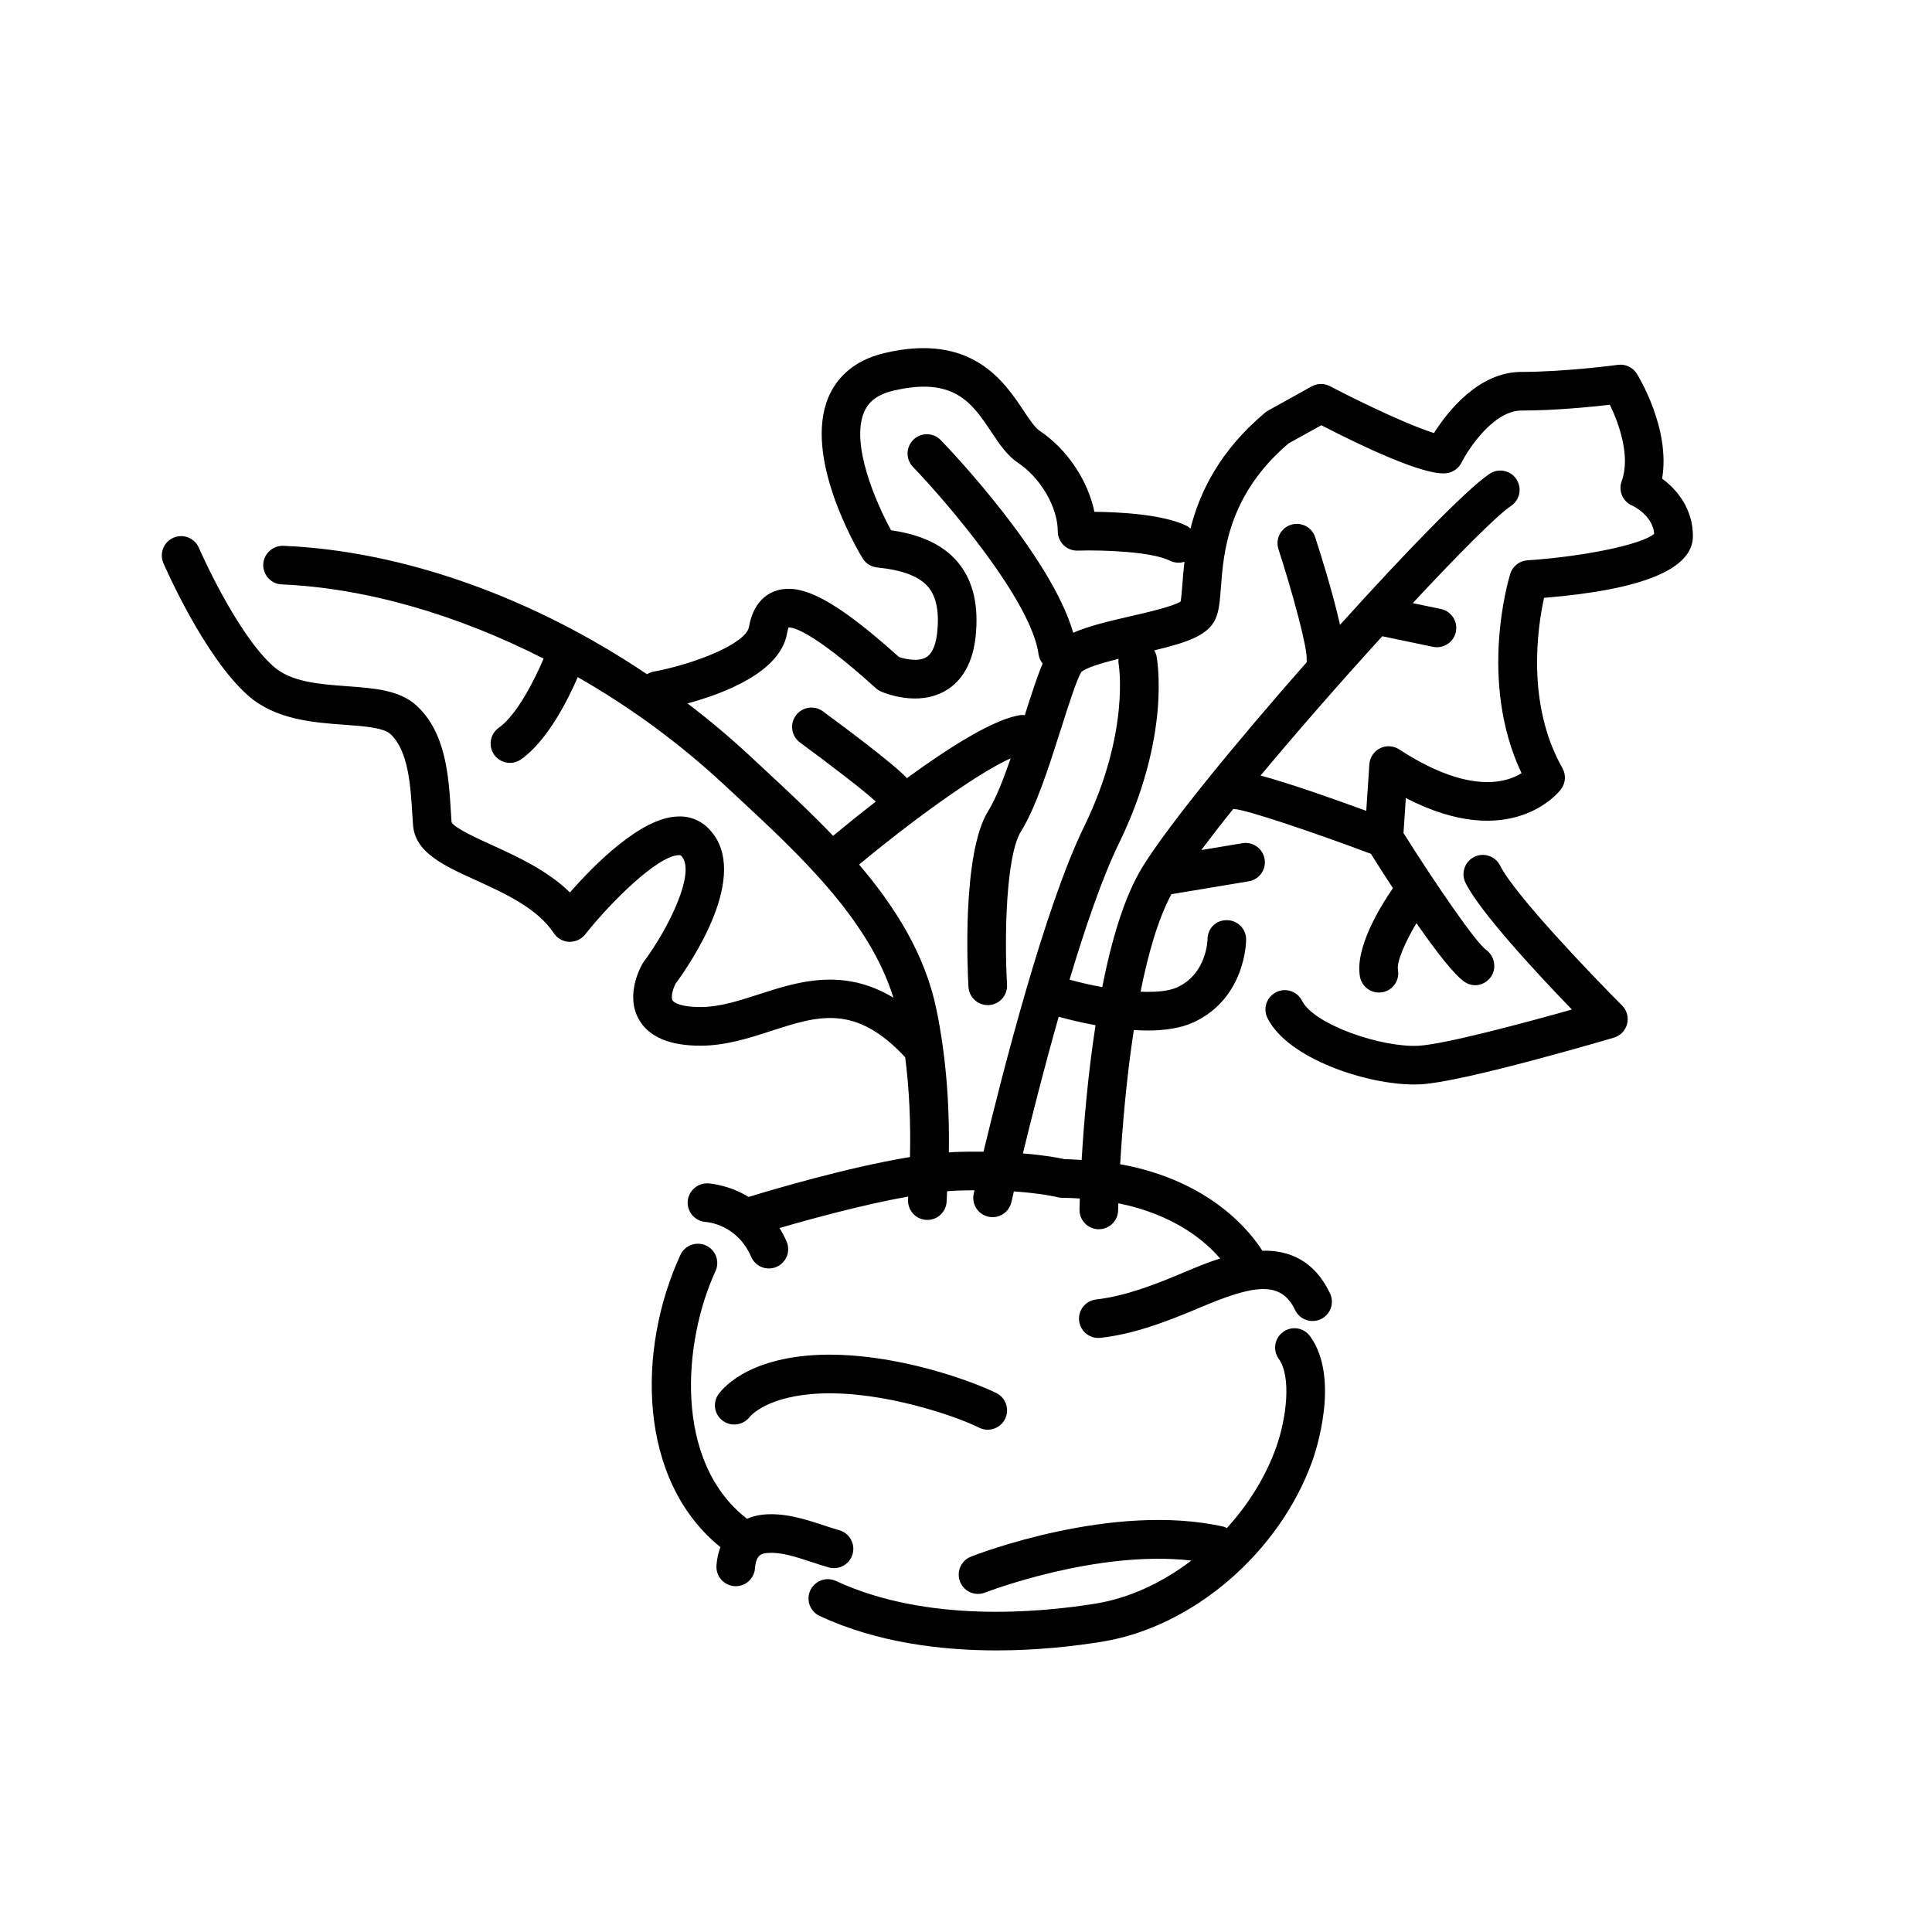
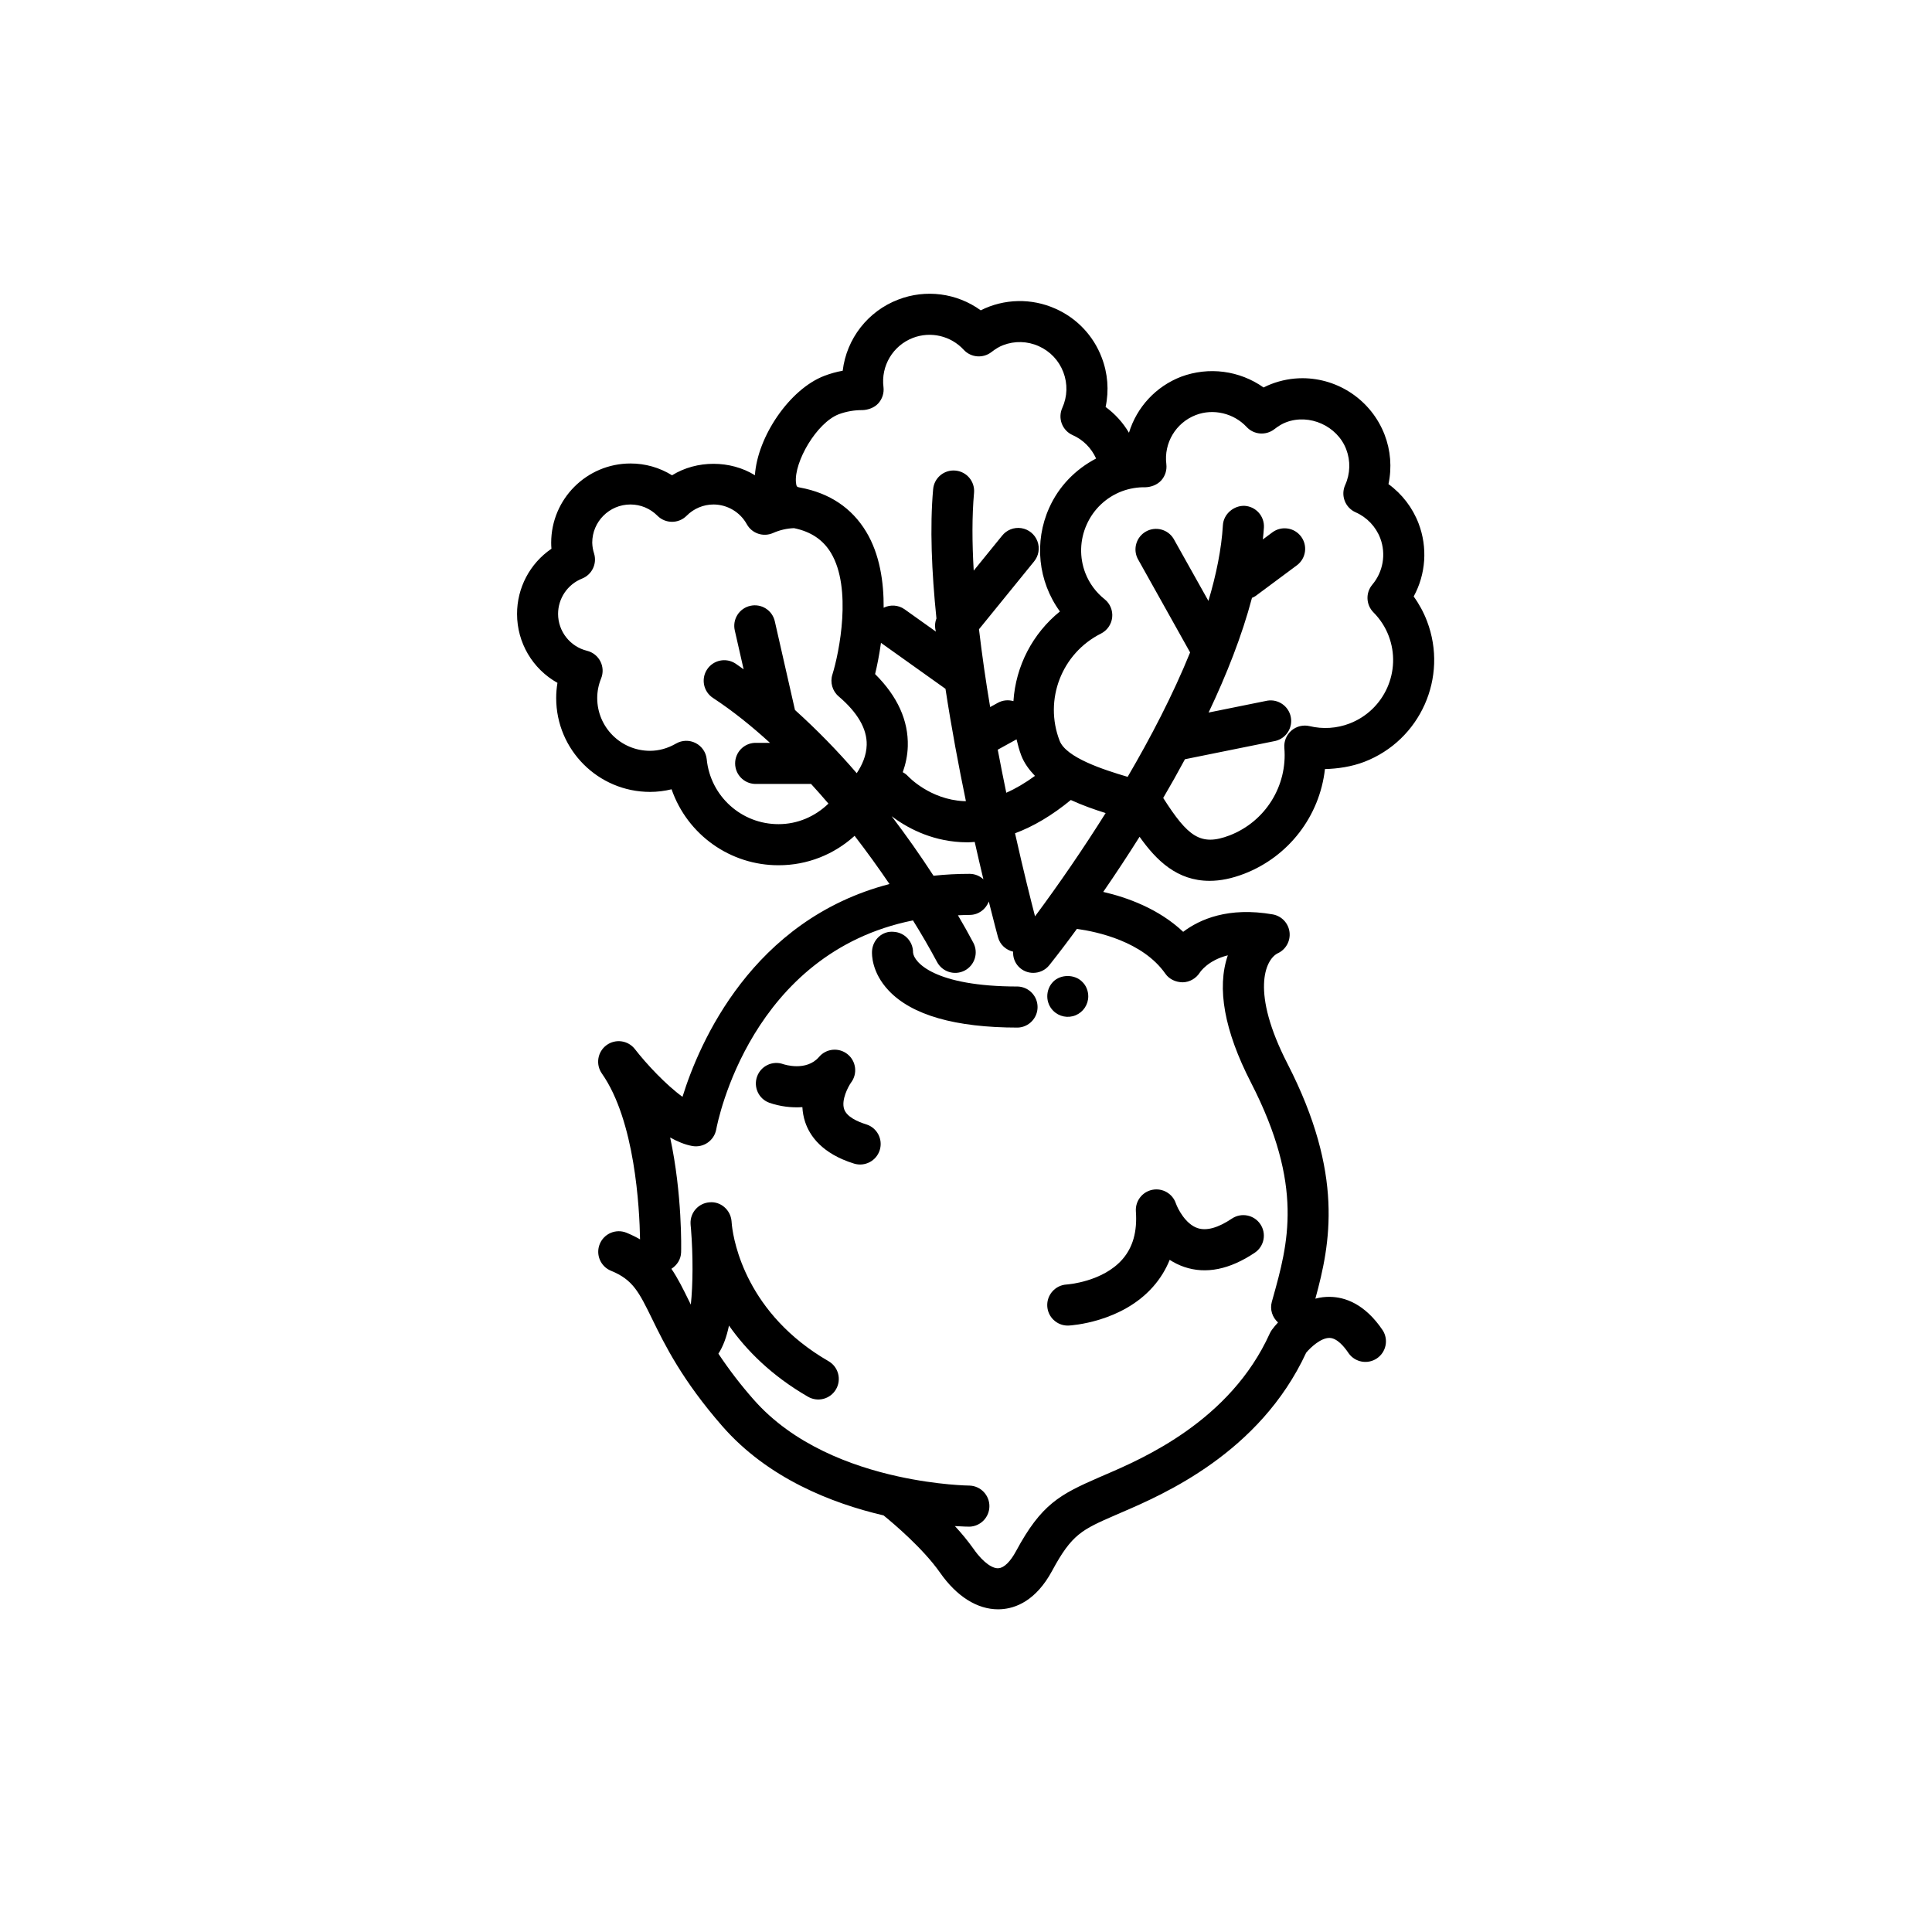
<svg xmlns="http://www.w3.org/2000/svg" height="100" width="100">
-   <path d="M86.031 24.774c.44-2.59-1.23-5.303-1.308-5.429a.999.999 0 00-.983-.46c-.027.003-2.71.365-4.99.365-2.232 0-3.838 2.076-4.525 3.163-1.069-.318-3.438-1.404-5.386-2.424a.996.996 0 00-.95.012l-2.25 1.25c-.055.03-.108.067-.157.107-2.388 2.001-3.402 4.173-3.864 6.006-.056-.046-.103-.1-.17-.134-1.23-.613-3.509-.727-4.803-.738-.33-1.615-1.407-3.243-2.84-4.199-.24-.16-.541-.612-.833-1.05-1.007-1.51-2.692-4.039-7.203-2.966-1.774.422-2.552 1.479-2.892 2.29-1.298 3.093 1.45 7.798 1.767 8.325.162.268.44.445.752.478 1.366.143 2.215.475 2.672 1.043.408.506.555 1.297.438 2.352-.05.45-.19 1.034-.57 1.256-.41.24-1.075.098-1.405-.014-3.252-2.92-5.05-3.882-6.388-3.42-.51.174-1.162.64-1.377 1.864-.15.847-2.729 1.9-4.95 2.316a.987.987 0 00-.327.132c-5.896-3.971-12.597-6.383-18.821-6.648a1.011 1.011 0 00-1.042.957 1 1 0 00.956 1.041c4.358.186 9.089 1.565 13.555 3.84-.436 1.032-1.374 2.926-2.331 3.589a1 1 0 001.138 1.644c1.397-.967 2.468-3.132 2.96-4.273a40.843 40.843 0 017.541 5.535l.702.652c3.221 2.989 6.836 6.347 8.096 10.403-2.613-1.574-4.966-.82-6.937-.182-1.06.343-2.06.668-3.056.668-.979 0-1.365-.217-1.44-.345-.1-.172.022-.606.157-.862.766-1.042 3.931-5.653 1.764-7.975a2.067 2.067 0 00-1.688-.679c-1.888.077-4.273 2.482-5.544 3.929-1.169-1.145-2.727-1.855-4.031-2.45-.785-.358-1.972-.9-2.096-1.19l-.035-.542c-.113-1.829-.254-4.105-1.79-5.5-.873-.796-2.19-.891-3.586-.993-1.417-.103-2.883-.21-3.8-1.018-1.93-1.704-3.85-6.103-3.868-6.147a1 1 0 00-1.836.794c.085.197 2.115 4.853 4.382 6.853 1.422 1.254 3.393 1.398 4.977 1.513.995.072 2.024.147 2.386.477.935.85 1.048 2.677 1.139 4.145l.037.561c.101 1.427 1.565 2.094 3.26 2.866 1.49.68 3.181 1.452 4.026 2.737.177.268.47.436.792.45.321.005.628-.127.828-.378 1.29-1.63 3.72-4.063 4.841-4.108.111-.005.117.015.144.044.767.823-.637 3.706-1.947 5.472a1.36 1.36 0 00-.058.087c-.096.163-.92 1.63-.192 2.904.513.9 1.582 1.355 3.178 1.355 1.31 0 2.512-.39 3.673-.766 2.43-.787 4.352-1.406 6.929 1.363.21 1.63.29 3.36.248 5.166-3.275.539-7.253 1.728-8.353 2.066-1.054-.643-2.05-.7-2.118-.703a1.008 1.008 0 00-1.035.946 1.005 1.005 0 00.94 1.052c.066.004 1.606.121 2.334 1.778a1 1 0 101.83-.804 5.407 5.407 0 00-.35-.66c1.572-.458 4.299-1.207 6.66-1.63-.003.04-.002.077-.005.117a1 1 0 101.994.15c.014-.184.013-.359.024-.541.176-.015.352-.029.513-.034.32-.012.613-.014.904-.016l-.039.172a1 1 0 101.952.438c.003-.016.048-.215.126-.552 1.478.102 2.256.297 2.265.3A1 1 0 0055 62c.31 0 .6.016.891.032-.01.312-.015.516-.016.573a1 1 0 00.98 1.02h.02a1 1 0 001-.98l.01-.364c2.898.585 4.505 1.964 5.267 2.858-.676.216-1.303.48-1.817.696l-.344.144c-1.27.529-2.749 1.106-4.231 1.278a1 1 0 10.23 1.986c1.739-.2 3.373-.837 4.77-1.417l.351-.148c2.744-1.158 4.181-1.433 4.923.127a1 1 0 001.807-.86c-.823-1.729-2.139-2.237-3.506-2.21-.586-.933-2.659-3.63-7.355-4.475.106-1.798.312-4.38.707-6.946.23.014.462.026.69.026.893 0 1.747-.117 2.424-.435 2.669-1.256 2.699-4.157 2.699-4.28a.997.997 0 00-.992-.996c-.593-.01-1 .439-1.008.989-.001.071-.045 1.769-1.55 2.477-.453.213-1.144.268-1.915.235.39-1.955.907-3.767 1.597-5.047l4.032-.672a1 1 0 00-.328-1.972l-2.159.36a76.454 76.454 0 011.659-2.132c.012 0 .022.008.034.008.627.023 4.099 1.199 7.088 2.318.312.496.706 1.114 1.14 1.778-.665.967-1.977 3.1-1.706 4.583a.999.999 0 101.966-.358c-.075-.417.379-1.446.957-2.414.996 1.434 1.985 2.726 2.53 3.066.16.1.336.148.509.148.32 0 .632-.163.828-.453.3-.447.17-1.068-.267-1.384-.54-.391-2.597-3.383-4.27-6.04l.12-1.814c5.45 2.823 7.92-.304 8.03-.45a1 1 0 00.075-1.099c-1.879-3.31-1.287-7.278-.951-8.812 5.114-.417 7.706-1.49 7.706-3.194 0-1.412-.815-2.404-1.594-2.976zM39.508 39.77l-.697-.648a42.85 42.85 0 00-3.225-2.713c1.875-.509 4.796-1.612 5.148-3.61.036-.202.081-.299.077-.322.22-.012 1.2.144 4.52 3.14.078.072.168.13.267.174.19.083 1.895.794 3.333-.034.612-.353 1.38-1.12 1.563-2.772.178-1.602-.114-2.89-.868-3.826-.924-1.149-2.35-1.545-3.506-1.714-.788-1.448-2.094-4.451-1.398-6.105.151-.361.473-.87 1.51-1.117 3.155-.75 4.087.648 5.077 2.13.419.629.815 1.223 1.386 1.604 1.171.78 2.055 2.304 2.055 3.543a1.002 1.002 0 001.033 1c1.356-.043 3.845.057 4.77.52a.993.993 0 00.755.055c-.051.43-.082.824-.108 1.164-.024.322-.054.71-.093.899-.399.255-1.764.569-2.6.76-1.13.26-2.164.504-2.957.854-1.136-3.935-6.213-9.304-6.83-9.945a1 1 0 10-1.44 1.386c1.674 1.743 6.104 6.88 6.479 9.69.024.178.105.33.208.464-.281.66-.577 1.583-.925 2.673-.05-.002-.096-.02-.146-.015-1.368.144-3.8 1.7-5.954 3.271-.711-.768-3.485-2.823-4.35-3.458a1 1 0 00-1.184 1.614c1.568 1.15 3.383 2.548 3.923 3.056a83.8 83.8 0 00-2.21 1.775c-1.175-1.229-2.42-2.385-3.613-3.493zm9.958 19.855c-.112.004-.236.016-.354.023.042-2.648-.174-5.141-.65-7.433-.587-2.821-2.122-5.265-3.997-7.466 2.454-2.04 6-4.675 7.847-5.498-.374 1.082-.772 2.099-1.16 2.72-1.379 2.205-1.066 8.389-1.025 9.087a1 1 0 101.996-.116c-.138-2.39-.062-6.651.725-7.912.778-1.245 1.464-3.405 2.07-5.31.394-1.238.802-2.517 1.042-2.924.216-.23 1.087-.484 1.936-.696-.002.072-.016.143-.002.216.006.035.63 3.534-1.792 8.495-2.03 4.154-4.225 12.76-5.195 16.8-.45-.004-.923-.003-1.441.014zm6.52.414c-.286-.015-.565-.037-.867-.039-.287-.065-1.027-.206-2.174-.3.443-1.82 1.097-4.411 1.852-7.072a22.94 22.94 0 001.908.437c-.402 2.592-.61 5.154-.719 6.974zM79.06 29.002a1 1 0 00-.89.701c-.072.234-1.678 5.542.585 10.317-.806.505-2.76 1.097-6.333-1.232a1 1 0 00-1.544.771l-.16 2.41c-1.585-.581-3.917-1.407-5.47-1.827 1.944-2.334 4.2-4.907 6.298-7.21l2.626.547a1 1 0 10.408-1.958l-1.456-.303c2.375-2.552 4.34-4.52 5.066-5.018a1 1 0 10-1.128-1.65c-1.17.8-4.324 4.043-7.703 7.792-.37-1.661-1.02-3.718-1.282-4.526a1 1 0 10-1.902.618c.745 2.293 1.509 5.133 1.457 5.706-.005.044.01.084.011.127-3.595 4.08-7.115 8.365-8.492 10.58-.946 1.523-1.62 3.813-2.1 6.246a20.27 20.27 0 01-1.692-.386c.813-2.704 1.7-5.297 2.54-7.018 2.743-5.614 1.99-9.593 1.957-9.76-.02-.099-.066-.182-.112-.266 1.76-.424 2.795-.788 3.171-1.632.189-.424.227-.934.28-1.64.135-1.787.362-4.766 3.501-7.44l1.696-.94c2.105 1.083 5.311 2.617 6.47 2.483.335-.037.63-.244.783-.545.378-.75 1.676-2.699 3.106-2.699 1.716 0 3.59-.186 4.574-.3.48.982 1.08 2.686.613 3.954a1 1 0 00.544 1.265c.011.005 1.055.48 1.14 1.456-.59.545-3.574 1.177-6.562 1.377z" />
-   <path d="M77.645 44.803a1 1 0 00-1.79.894c.776 1.552 3.782 4.772 5.506 6.556-2.603.735-6.595 1.796-7.92 1.874-1.92.11-5.43-1.092-6.046-2.324a1 1 0 00-1.79.894c1.045 2.09 5.098 3.436 7.59 3.436.126 0 .247-.003.364-.01 2.176-.128 9.182-2.18 9.974-2.414a1 1 0 00.424-1.666c-1.498-1.498-5.552-5.72-6.312-7.24zM66.414 68.94a1 1 0 00-.225 1.395c.656.908.414 3.055-.148 4.614-.542 1.508-1.432 2.927-2.54 4.145-.053-.022-.097-.056-.154-.07-5.736-1.301-12.79 1.428-13.087 1.545a1 1 0 10.73 1.862c.062-.024 5.759-2.226 10.676-1.657-1.503 1.143-3.213 1.943-4.929 2.223-3.02.492-8.783.997-13.443-1.155a1 1 0 10-.838 1.815c2.943 1.36 6.237 1.768 9.126 1.768 2.157 0 4.089-.228 5.478-.454 4.692-.766 9.16-4.609 10.864-9.345.154-.43 1.468-4.273-.113-6.461a.999.999 0 00-1.397-.226zM37.429 73.55c.437.315 1.057.21 1.385-.22.008-.01.878-1.104 3.722-1.205 3.204-.116 6.937 1.167 8.142 1.77a1 1 0 10.895-1.79c-1.117-.558-5.178-2.108-9.11-1.98-3.899.14-5.163 1.873-5.295 2.07a.985.985 0 00.26 1.354z" />
-   <path d="M42.896 81.129a1 1 0 10.543-1.925c-.264-.074-.533-.163-.805-.253-.955-.314-2.036-.671-3.17-.552a2.76 2.76 0 00-.798.213c-3.827-2.96-3.308-9.185-1.633-12.818a1 1 0 00-1.816-.838c-2.259 4.898-2.213 11.663 2.072 15.124a3.36 3.36 0 00-.203.928 1 1 0 101.994.15c.054-.713.392-.748.594-.77.712-.078 1.532.199 2.334.463.3.099.597.196.888.278z" />
+   <path d="M44.835 58.197c-.445-.138-1.005-.386-1.141-.786-.163-.478.213-1.174.354-1.374a1.062 1.062 0 00-1.661-1.323c-.658.754-1.786.386-1.847.366a1.06 1.06 0 00-1.353.64c-.2.553.085 1.162.637 1.361a4.35 4.35 0 001.707.224c.013.253.058.514.145.775.231.694.858 1.63 2.53 2.148a1.065 1.065 0 001.33-.701 1.063 1.063 0 00-.701-1.33zM54.206 67.604a1.063 1.063 0 001.061 1.008l.057-.002c.11-.006 2.726-.162 4.355-2.006a4.82 4.82 0 00.864-1.395c.225.147.476.273.754.368 1.122.382 2.351.134 3.649-.736a1.063 1.063 0 00-1.184-1.766c-.716.479-1.31.645-1.774.492-.627-.208-1.027-1.001-1.126-1.282a1.064 1.064 0 00-2.069.414c.075 1.05-.154 1.863-.7 2.487-1.022 1.166-2.843 1.297-2.886 1.3a1.065 1.065 0 00-1.001 1.118zM52.687 51.062c-4.328 0-5.382-1.259-5.428-1.756a1.062 1.062 0 00-.997-1.075c-.596-.06-1.091.408-1.126.995-.012.177-.021 1.105.857 2.04 1.198 1.275 3.45 1.922 6.693 1.922a1.064 1.064 0 00.001-2.126zM54.517 52.319a1.06 1.06 0 001.811-.75c0-.279-.11-.56-.311-.75-.39-.399-1.109-.399-1.5-.01-.2.2-.31.471-.31.76 0 .281.109.551.31.75z" />
+   <path d="M28.854 35.345c-.044.26-.066.523-.066.788a4.861 4.861 0 004.855 4.856c.38 0 .753-.046 1.118-.136a5.849 5.849 0 005.544 3.932c1.475 0 2.858-.55 3.929-1.523a50.789 50.789 0 011.805 2.495c-7.111 1.85-9.85 8.228-10.713 11.014-.845-.609-1.857-1.688-2.458-2.462a1.063 1.063 0 00-1.712 1.26c1.709 2.44 1.945 6.942 1.973 8.58a5.945 5.945 0 00-.701-.342 1.062 1.062 0 00-1.385.584c-.222.544.04 1.164.584 1.385 1.134.461 1.445 1.098 2.128 2.493.653 1.335 1.548 3.164 3.638 5.556 2.357 2.697 5.671 3.988 8.34 4.612.516.419 2.047 1.712 2.924 2.964.859 1.229 1.921 1.897 3.004 1.897.052 0 .103-.002.153-.005.741-.043 1.803-.425 2.649-1.998 1.019-1.892 1.542-2.119 3.274-2.875l.304-.132c2.149-.924 7.159-3.077 9.566-8.272.243-.291.763-.765 1.199-.765h.016c.382.011.748.44.987.799a1.064 1.064 0 001.768-1.182c-.945-1.413-1.998-1.728-2.715-1.742a2.618 2.618 0 00-.779.093c.782-2.856 1.495-6.441-1.444-12.163-1.91-3.72-1.153-5.369-.518-5.707a1.064 1.064 0 00-.244-2.02c-2.294-.4-3.776.251-4.636.902-1.269-1.198-2.904-1.782-4.138-2.066a81.88 81.88 0 001.881-2.854c.867 1.223 1.939 2.281 3.624 2.281.564 0 1.152-.12 1.797-.368a6.595 6.595 0 004.174-5.417c.653-.016 1.379-.122 2.034-.373a5.649 5.649 0 003.249-7.284 5.524 5.524 0 00-.69-1.276 4.526 4.526 0 00.257-3.772 4.51 4.51 0 00-1.562-2.045 4.502 4.502 0 00-.203-2.563 4.57 4.57 0 00-4.241-2.918c-.556 0-1.102.102-1.624.302-.133.051-.265.11-.396.178a4.605 4.605 0 00-4.269-.557 4.517 4.517 0 00-2.699 2.9 4.487 4.487 0 00-1.209-1.335 4.496 4.496 0 00-.203-2.562 4.509 4.509 0 00-2.39-2.523 4.51 4.51 0 00-3.871.083 4.511 4.511 0 00-4.271-.555 4.519 4.519 0 00-2.873 3.682 5.222 5.222 0 00-.953.266c-1.795.687-3.458 3.143-3.591 5.143-1.274-.787-3.014-.79-4.289.003a4.067 4.067 0 00-2.154-.611 4.106 4.106 0 00-4.102 4.102c0 .103.004.206.014.311a4.073 4.073 0 00-1.78 3.379 4.08 4.08 0 002.091 3.563zm20.084.308c.311 2.031.686 4.025 1.057 5.813-.035-.001-.072.003-.107.001-1.759-.083-2.867-1.266-2.898-1.3a1.012 1.012 0 00-.263-.197c.145-.414.247-.861.26-1.345.037-1.328-.532-2.583-1.692-3.735.098-.402.214-.969.304-1.616l3.339 2.379zm3.678 2.615c.066.279.139.559.244.834.154.402.41.745.709 1.058-.5.364-.996.658-1.484.872-.148-.715-.297-1.459-.442-2.228l.973-.536zm.957 9.161c-.199-.763-.59-2.311-1.035-4.298.967-.361 1.931-.936 2.887-1.723.595.272 1.214.493 1.803.676a83.754 83.754 0 01-3.655 5.345zm-7.422-5.182c.729.551 1.956 1.253 3.588 1.342.118.007.236.01.354.01.12 0 .239-.014.358-.021.158.704.31 1.352.449 1.934a1.051 1.051 0 00-.709-.282 17.6 17.6 0 00-1.872.098 50.89 50.89 0 00-2.168-3.081zm14.17 8.154c.203.291.548.44.898.443.354-.007.688-.2.88-.499.024-.037.427-.642 1.453-.898-.582 1.689-.181 3.903 1.194 6.579 2.759 5.373 1.93 8.334 1.128 11.197l-.044.158c-.112.402.029.808.32 1.069a4.52 4.52 0 00-.317.381c-.043.06-.08.123-.11.189-2.046 4.529-6.585 6.48-8.522 7.313l-.314.136c-2.031.887-2.985 1.381-4.296 3.816-.294.546-.623.867-.901.884-.267.037-.765-.234-1.292-.989a11.907 11.907 0 00-.972-1.19c.427.026.71.03.766.03h.001a1.064 1.064 0 00.001-2.126c-.034 0-1.638-.018-3.723-.478h-.001c-2.391-.526-5.416-1.635-7.477-3.992a21.892 21.892 0 01-1.809-2.358c.248-.376.428-.878.548-1.455.898 1.279 2.2 2.592 4.089 3.683a1.06 1.06 0 001.452-.387 1.062 1.062 0 00-.388-1.452c-4.233-2.446-4.901-6.15-5.001-7.025l-.021-.233c-.053-.576-.562-1.018-1.129-.966a1.061 1.061 0 00-.991 1.106c.001.024.005.113.021.255.114 1.424.103 2.893-.007 3.935l-.095-.192c-.297-.607-.572-1.163-.91-1.662.288-.185.492-.487.502-.854.005-.181.065-3.002-.567-5.942.382.214.77.372 1.147.441a1.07 1.07 0 001.237-.854c.075-.41 1.79-9.136 10.184-10.824a37.33 37.33 0 011.241 2.142 1.064 1.064 0 001.432.456c.521-.271.726-.911.456-1.433a35.461 35.461 0 00-.801-1.43c.201-.008.4-.019.607-.019.457 0 .839-.292.989-.696.264 1.059.446 1.734.479 1.856.105.389.417.656.782.743a1.035 1.035 0 001.043 1.096c.312 0 .62-.137.83-.398a57.71 57.71 0 001.427-1.878c1.047.145 3.411.65 4.581 2.322zM59.294 25.22c.276-.007.602-.122.809-.351.206-.228.303-.534.267-.84a2.407 2.407 0 011.523-2.546c.91-.352 1.974-.091 2.633.618.376.404.996.451 1.432.116.218-.17.409-.283.603-.357 1.214-.466 2.657.188 3.118 1.393a2.4 2.4 0 01-.054 1.854 1.064 1.064 0 00.538 1.408 2.398 2.398 0 011.28 1.347 2.412 2.412 0 01-.415 2.403 1.063 1.063 0 00.06 1.429c.352.355.616.764.788 1.215a3.52 3.52 0 01-2.023 4.54c-.66.254-1.382.3-2.07.135a1.065 1.065 0 00-1.305 1.126 4.454 4.454 0 01-2.831 4.529c-1.512.579-2.163.06-3.44-1.937.38-.649.758-1.318 1.126-2.004l4.687-.948a1.064 1.064 0 00-.422-2.084l-3.041.615c.928-1.954 1.726-3.971 2.245-5.936.064-.029.13-.054.189-.098l2.145-1.594a1.063 1.063 0 00-1.267-1.707l-.504.375c.021-.206.043-.412.055-.615a1.064 1.064 0 00-.999-1.124c-.549-.022-1.088.412-1.124.999-.073 1.243-.346 2.567-.749 3.922l-1.806-3.223a1.064 1.064 0 00-1.855 1.039L61.6 33.77c-.897 2.211-2.052 4.422-3.233 6.439-1.286-.378-3.188-1.002-3.521-1.868a4.423 4.423 0 012.142-5.548c.321-.162.539-.477.578-.835s-.106-.712-.387-.939a3.21 3.21 0 01-1.001-1.354 3.259 3.259 0 01.067-2.509 3.255 3.255 0 011.822-1.727 3.323 3.323 0 011.227-.209zm-15.871-3.782a3.487 3.487 0 011.23-.211c.283-.013.603-.122.809-.351s.304-.535.267-.84a2.406 2.406 0 011.521-2.546 2.407 2.407 0 012.634.617c.375.405.997.453 1.432.117.218-.17.409-.283.603-.357a2.39 2.39 0 011.847.051c.589.263 1.04.739 1.271 1.343s.213 1.262-.054 1.854a1.061 1.061 0 00.539 1.407c.548.243.967.672 1.212 1.21-1.07.562-1.93 1.438-2.43 2.559a5.37 5.37 0 00.557 5.358 6.516 6.516 0 00-2.406 4.642 1.052 1.052 0 00-.811.089l-.394.217a82.317 82.317 0 01-.578-4.027l2.841-3.496a1.063 1.063 0 10-1.65-1.34l-1.464 1.802c-.085-1.455-.091-2.824.017-4.026a1.06 1.06 0 00-.964-1.153 1.059 1.059 0 00-1.153.964c-.175 1.953-.077 4.279.171 6.691a1.034 1.034 0 00-.026.681l-1.63-1.161a1.054 1.054 0 00-1.076-.075c.009-1.33-.199-2.763-.904-3.933-.743-1.233-1.895-2.004-3.422-2.288l-.041-.008c-.115-.021-.152-.038-.173-.261-.099-1.046 1.058-3.082 2.225-3.529zm-13.294 8.509c.512-.205.781-.767.622-1.293a1.968 1.968 0 01-.097-.566c0-1.089.886-1.976 1.976-1.976.529 0 1.026.208 1.4.584a1.066 1.066 0 001.508.001 1.962 1.962 0 011.402-.585 1.98 1.98 0 011.716 1.023 1.06 1.06 0 001.357.453c.35-.154.714-.238 1.086-.251.874.181 1.499.599 1.908 1.276 1.106 1.833.431 5.171.077 6.303-.128.406 0 .852.324 1.128.982.837 1.472 1.682 1.452 2.512-.013.556-.245 1.057-.516 1.464a36.26 36.26 0 00-3.196-3.271l-1.044-4.59a1.059 1.059 0 00-1.271-.801 1.06 1.06 0 00-.801 1.271l.458 2.015c-.142-.098-.277-.204-.421-.298a1.063 1.063 0 10-1.166 1.778c1.036.68 2.019 1.476 2.951 2.326h-.786a1.064 1.064 0 000 2.126h2.912c.309.338.609.677.9 1.019-.695.67-1.6 1.063-2.577 1.063a3.727 3.727 0 01-3.723-3.359 1.063 1.063 0 00-1.588-.813c-.433.25-.887.376-1.351.376a2.732 2.732 0 01-2.729-2.729c0-.346.068-.688.201-1.016a1.062 1.062 0 00-.726-1.432 1.969 1.969 0 01-1.501-1.908 1.97 1.97 0 011.243-1.83z" />
</svg>
